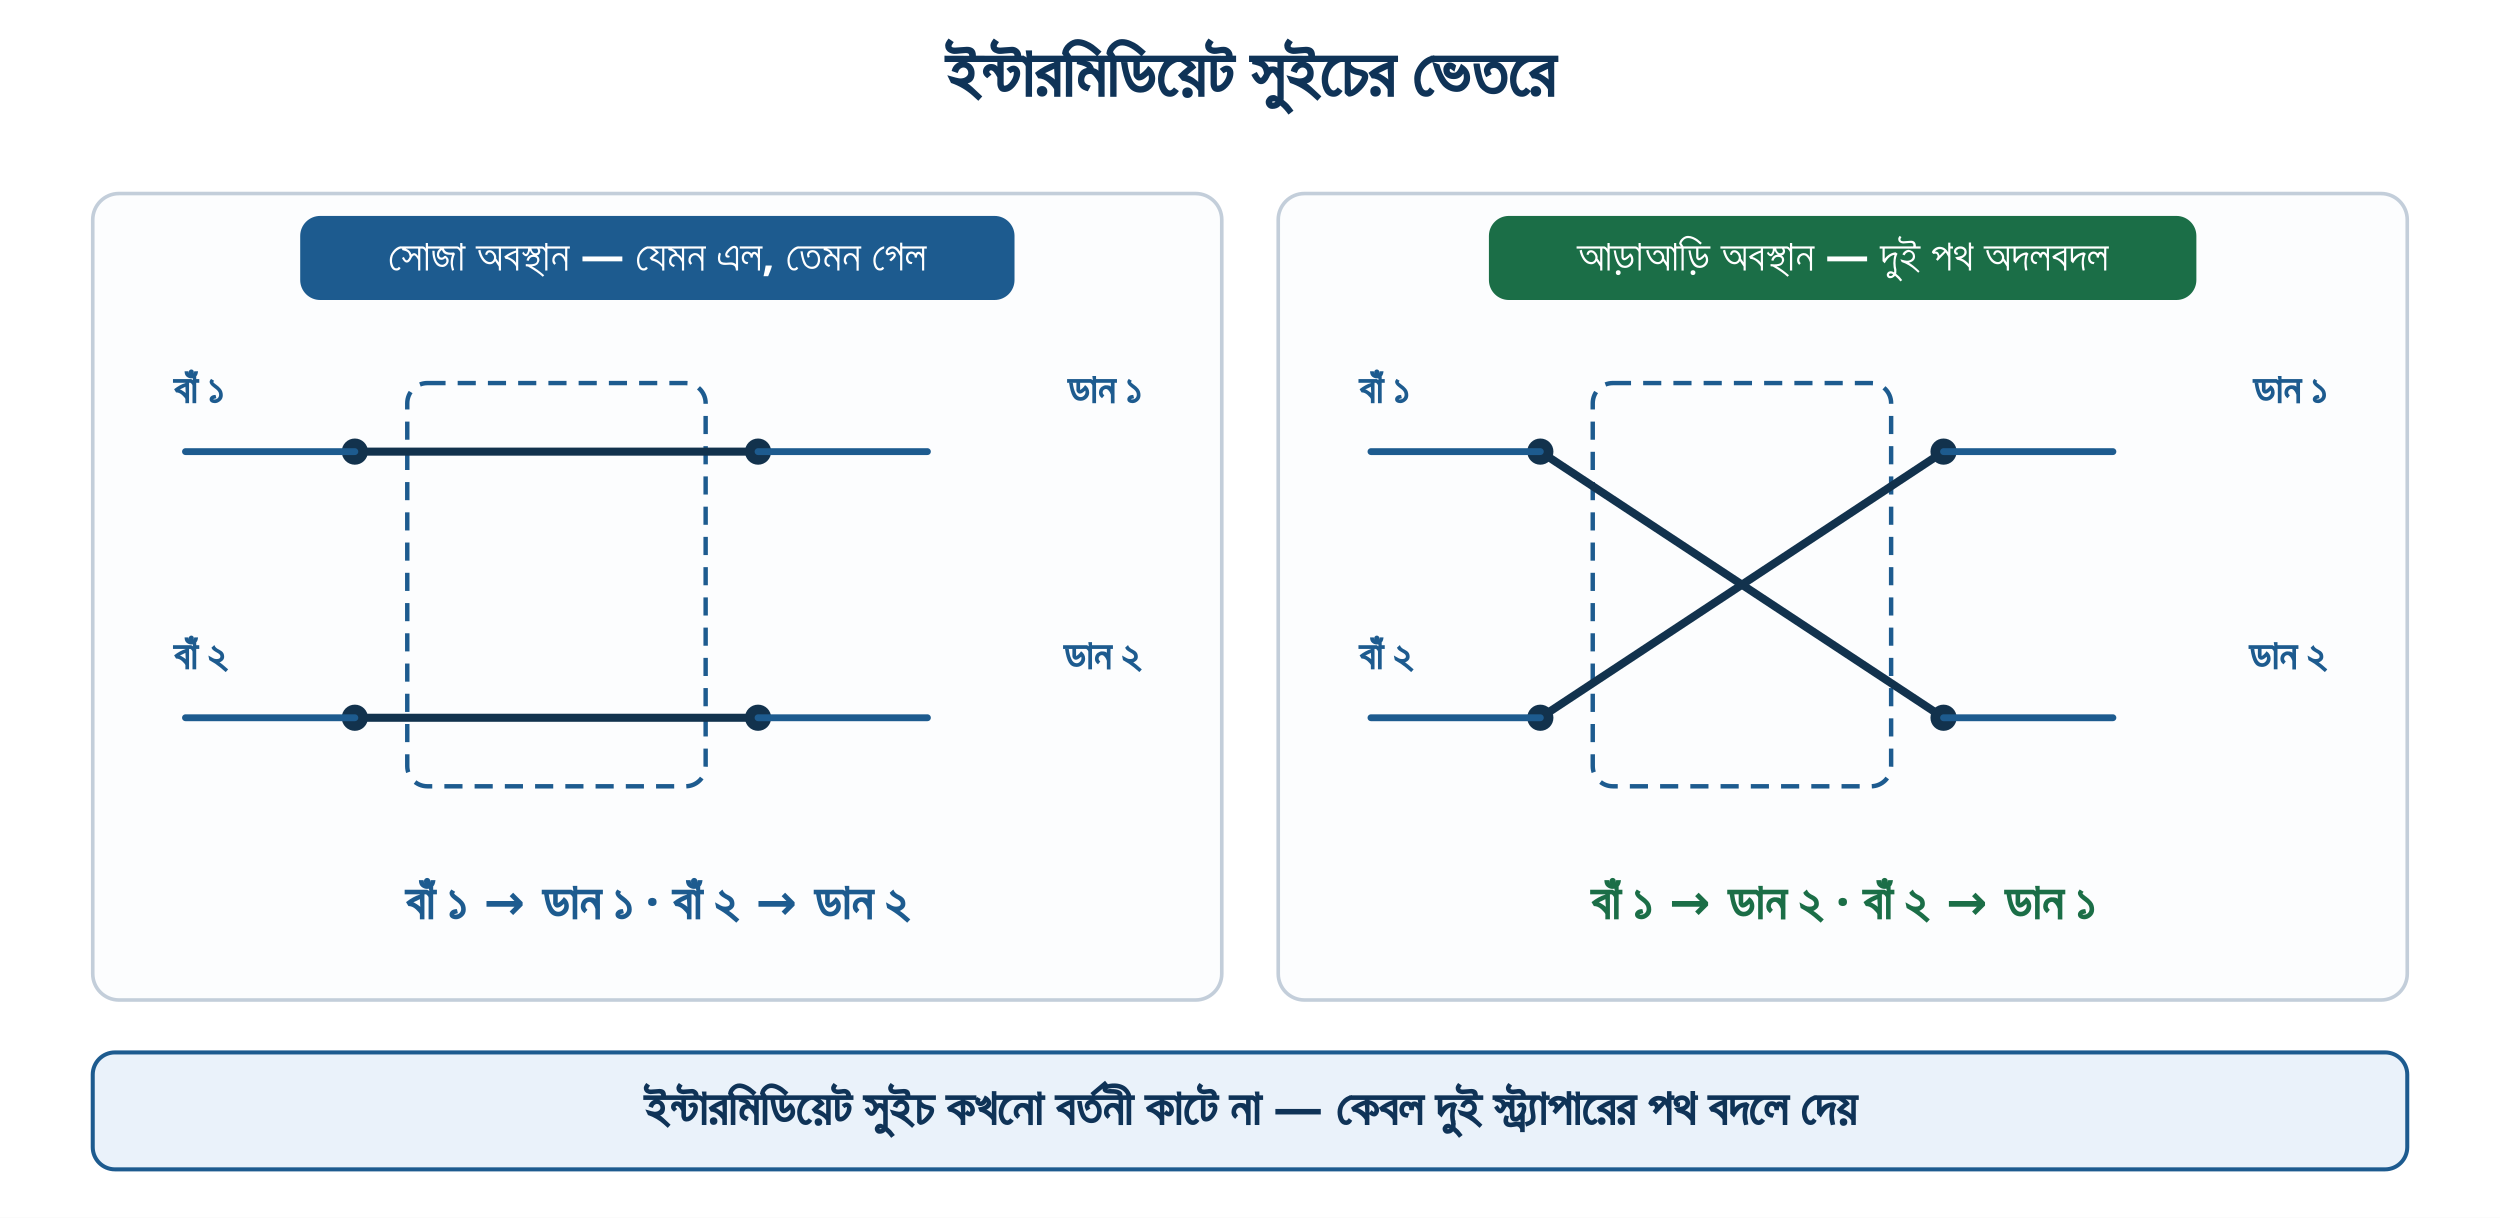
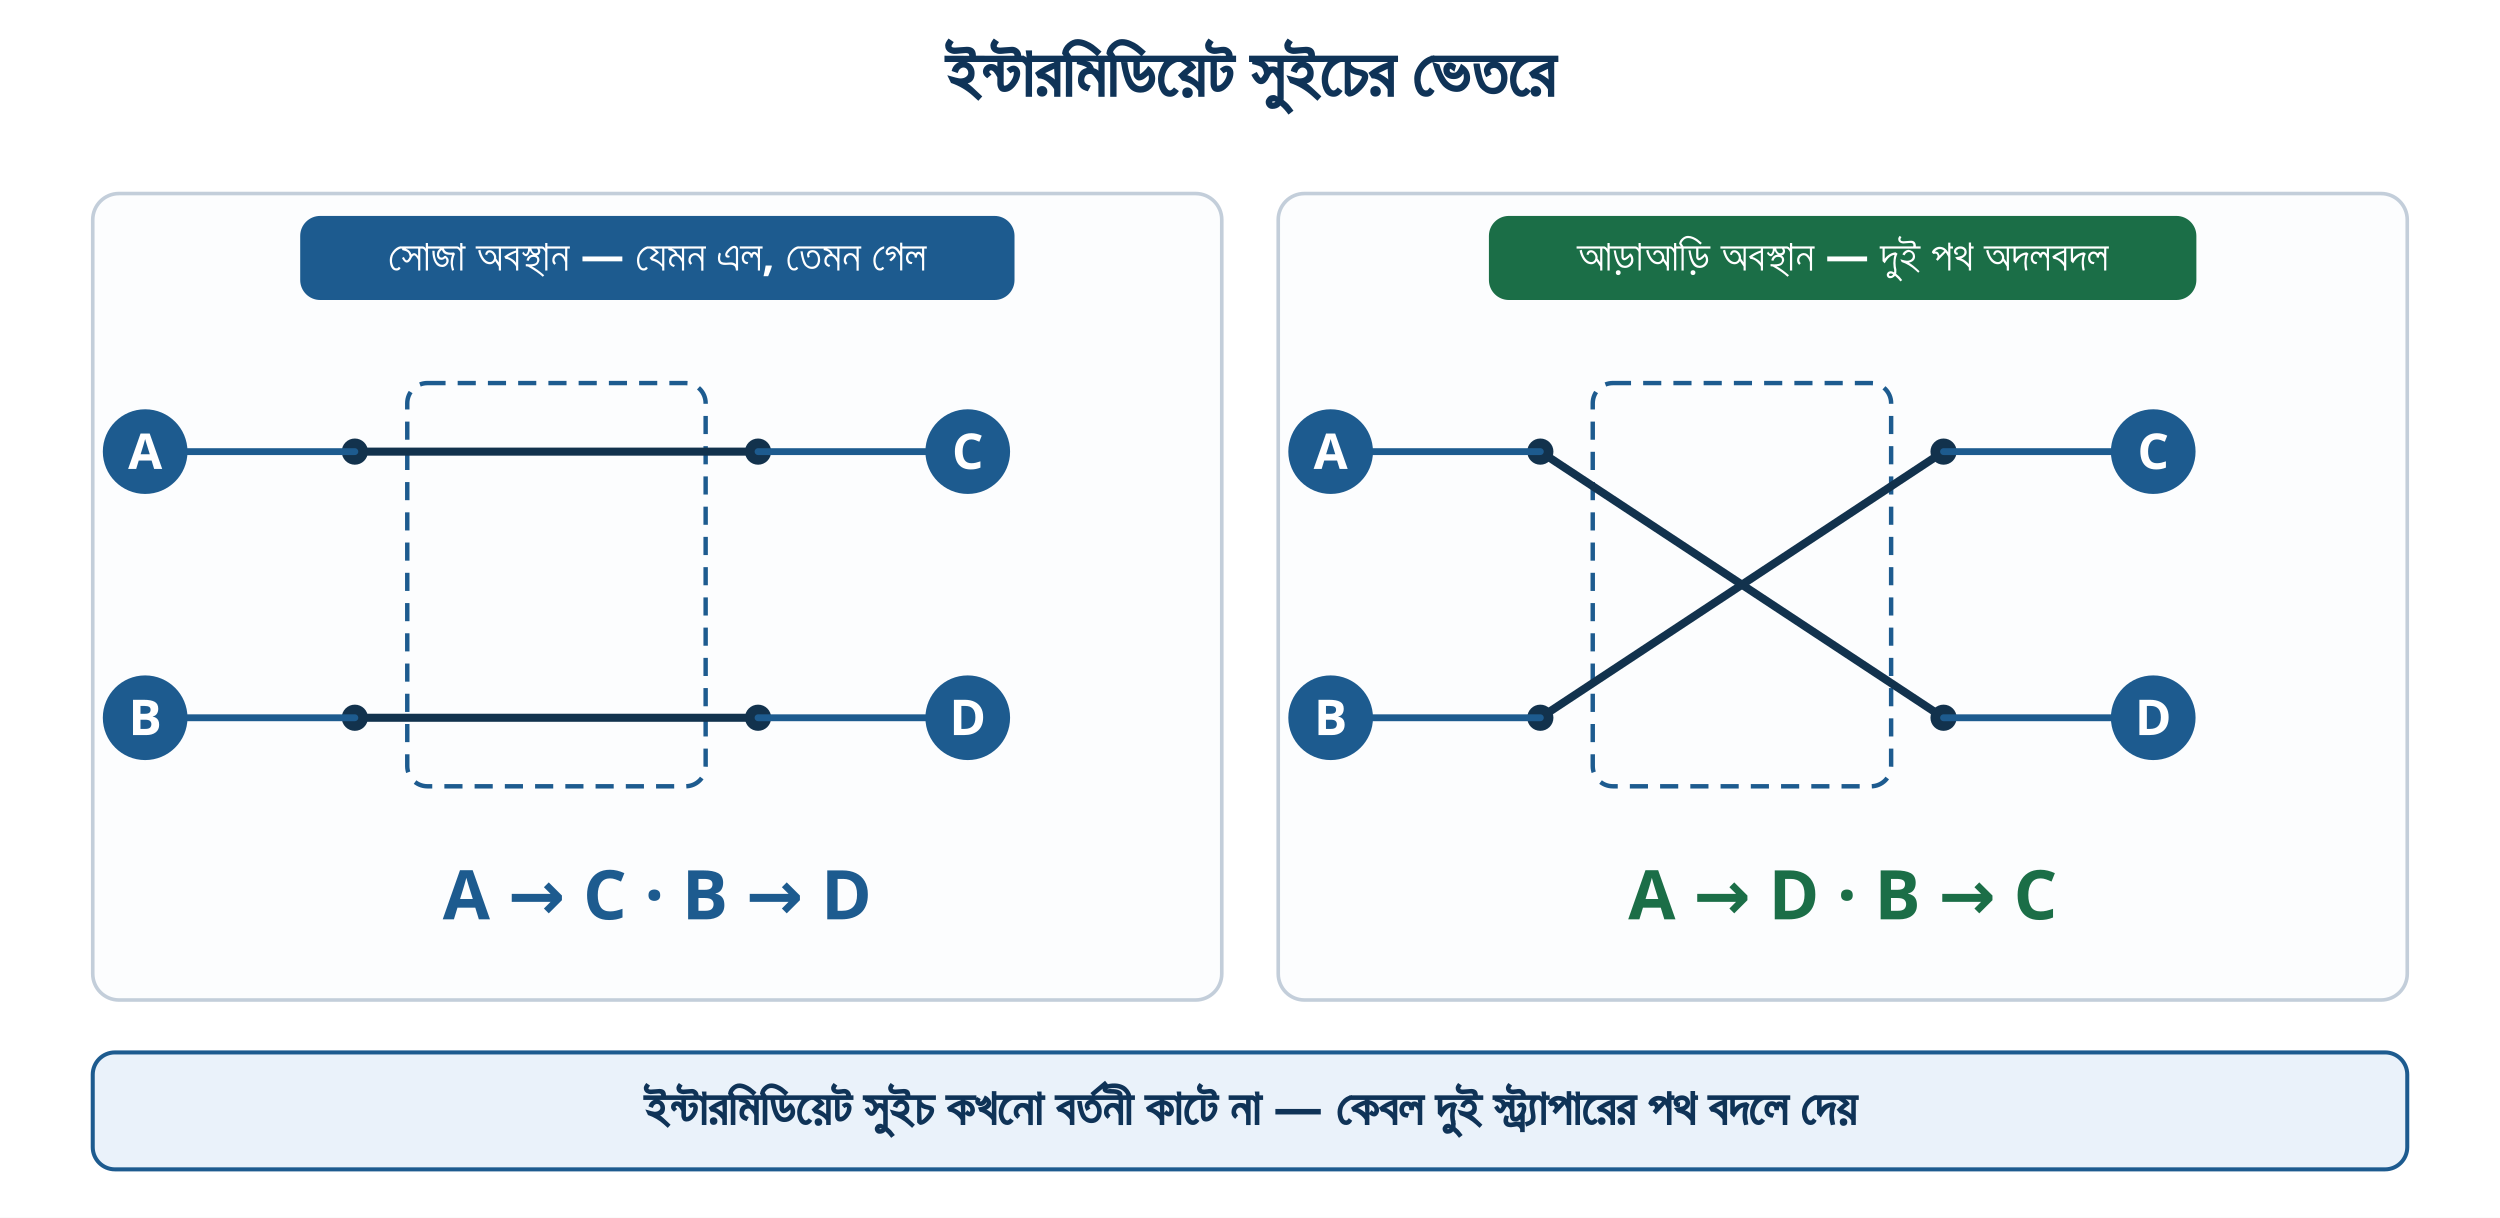
<svg xmlns="http://www.w3.org/2000/svg" width="1240" height="604" viewBox="0 0 1240 604">
  <rect width="1240" height="604" fill="#FFFFFF" />
  <text x="620.0" y="48.0" font-family="Kalpurush" font-size="34" font-weight="700" fill="#0F3357" text-anchor="middle">ইন্টারমিডিয়েট সুইচের ভেতরে</text>
  <rect x="46.0" y="96.0" width="560.0" height="400.0" rx="13" fill="#FCFDFE" stroke="#C3CEDA" stroke-width="1.8" />
  <rect x="149.8" y="108.0" width="352.5" height="39.9" rx="9" fill="#1D5B8F" stroke="#1D5B8F" stroke-width="1.8" />
  <text x="326.0" y="134.2" font-family="Kalpurush" font-size="21.5" font-weight="600" fill="#FFFFFF" text-anchor="middle">সোজা অবস্থান — যেমন এল, তেমন গেল</text>
  <rect x="202.0" y="190.0" width="148.0" height="200.0" rx="10" fill="#FCFDFE" stroke="#1D5B8F" stroke-width="2.2" stroke-dasharray="9 6" />
  <circle cx="176.0" cy="224.0" r="6.5" fill="#12324D" stroke="none" stroke-width="2" />
  <circle cx="376.0" cy="224.0" r="6.5" fill="#12324D" stroke="none" stroke-width="2" />
  <circle cx="176.0" cy="356.0" r="6.5" fill="#12324D" stroke="none" stroke-width="2" />
  <circle cx="376.0" cy="356.0" r="6.5" fill="#12324D" stroke="none" stroke-width="2" />
  <path d="M 176 224 L 376 224" fill="none" stroke="#12324D" stroke-width="4.0" stroke-linecap="round" stroke-linejoin="round" />
  <path d="M 176 356 L 376 356" fill="none" stroke="#12324D" stroke-width="4.0" stroke-linecap="round" stroke-linejoin="round" />
  <path d="M 92 224 L 176 224" fill="none" stroke="#1D5B8F" stroke-width="3.4" stroke-linecap="round" stroke-linejoin="round" />
  <path d="M 376 224 L 460 224" fill="none" stroke="#1D5B8F" stroke-width="3.4" stroke-linecap="round" stroke-linejoin="round" />
+   <circle cx="72.0" cy="224.0" r="21.0" fill="#1D5B8F" stroke="none" stroke-width="2" />
+   <text x="72.0" y="232.6" font-family="Kalpurush" font-size="24.5" font-weight="700" fill="#FFFFFF" text-anchor="middle">A</text>
+   <circle cx="480.0" cy="224.0" r="21.0" fill="#1D5B8F" stroke="none" stroke-width="2" />
+   <text x="480.0" y="232.6" font-family="Kalpurush" font-size="24.5" font-weight="700" fill="#FFFFFF" text-anchor="middle">C</text>
  <path d="M 92 356 L 176 356" fill="none" stroke="#1D5B8F" stroke-width="3.4" stroke-linecap="round" stroke-linejoin="round" />
  <path d="M 376 356 L 460 356" fill="none" stroke="#1D5B8F" stroke-width="3.4" stroke-linecap="round" stroke-linejoin="round" />
-   <text x="86.0" y="200.0" font-family="Kalpurush" font-size="20" font-weight="700" fill="#1D5B8F" text-anchor="start">বাঁ ১</text>
-   <text x="86.0" y="332.0" font-family="Kalpurush" font-size="20" font-weight="700" fill="#1D5B8F" text-anchor="start">বাঁ ২</text>
-   <text x="566.0" y="200.0" font-family="Kalpurush" font-size="20" font-weight="700" fill="#1D5B8F" text-anchor="end">ডান ১</text>
-   <text x="566.0" y="332.0" font-family="Kalpurush" font-size="20" font-weight="700" fill="#1D5B8F" text-anchor="end">ডান ২</text>
-   <text x="326.0" y="456.0" font-family="Kalpurush" font-size="24.5" font-weight="700" fill="#1D5B8F" text-anchor="middle">বাঁ ১ → ডান ১ · বাঁ ২ → ডান ২</text>
+   <circle cx="72.0" cy="356.0" r="21.0" fill="#1D5B8F" stroke="none" stroke-width="2" />
+   <text x="72.0" y="364.6" font-family="Kalpurush" font-size="24.5" font-weight="700" fill="#FFFFFF" text-anchor="middle">B</text>
+   <circle cx="480.0" cy="356.0" r="21.0" fill="#1D5B8F" stroke="none" stroke-width="2" />
+   <text x="480.0" y="364.6" font-family="Kalpurush" font-size="24.5" font-weight="700" fill="#FFFFFF" text-anchor="middle">D</text>
+   <text x="326.0" y="456.0" font-family="Kalpurush" font-size="34" font-weight="700" fill="#1D5B8F" text-anchor="middle">A → C · B → D</text>
  <rect x="634.0" y="96.0" width="560.0" height="400.0" rx="13" fill="#FCFDFE" stroke="#C3CEDA" stroke-width="1.8" />
  <rect x="739.4" y="108.0" width="349.1" height="39.9" rx="9" fill="#1B6E47" stroke="#1B6E47" stroke-width="1.8" />
  <text x="914.0" y="134.2" font-family="Kalpurush" font-size="21.5" font-weight="600" fill="#FFFFFF" text-anchor="middle">আড়াআড়ি অবস্থান — দুই পথ অদলবদল</text>
  <rect x="790.0" y="190.0" width="148.0" height="200.0" rx="10" fill="#FCFDFE" stroke="#1D5B8F" stroke-width="2.2" stroke-dasharray="9 6" />
  <circle cx="764.0" cy="224.0" r="6.5" fill="#12324D" stroke="none" stroke-width="2" />
  <circle cx="964.0" cy="224.0" r="6.5" fill="#12324D" stroke="none" stroke-width="2" />
  <circle cx="764.0" cy="356.0" r="6.5" fill="#12324D" stroke="none" stroke-width="2" />
  <circle cx="964.0" cy="356.0" r="6.5" fill="#12324D" stroke="none" stroke-width="2" />
  <path d="M 764 224 L 964 356" fill="none" stroke="#12324D" stroke-width="4.0" stroke-linecap="round" stroke-linejoin="round" />
  <path d="M 764 356 L 964 224" fill="none" stroke="#12324D" stroke-width="4.0" stroke-linecap="round" stroke-linejoin="round" />
  <path d="M 680 224 L 764 224" fill="none" stroke="#1D5B8F" stroke-width="3.4" stroke-linecap="round" stroke-linejoin="round" />
  <path d="M 964 224 L 1048 224" fill="none" stroke="#1D5B8F" stroke-width="3.4" stroke-linecap="round" stroke-linejoin="round" />
+   <circle cx="660.0" cy="224.0" r="21.0" fill="#1D5B8F" stroke="none" stroke-width="2" />
+   <text x="660.0" y="232.6" font-family="Kalpurush" font-size="24.5" font-weight="700" fill="#FFFFFF" text-anchor="middle">A</text>
+   <circle cx="1068.0" cy="224.0" r="21.0" fill="#1D5B8F" stroke="none" stroke-width="2" />
+   <text x="1068.0" y="232.6" font-family="Kalpurush" font-size="24.5" font-weight="700" fill="#FFFFFF" text-anchor="middle">C</text>
  <path d="M 680 356 L 764 356" fill="none" stroke="#1D5B8F" stroke-width="3.4" stroke-linecap="round" stroke-linejoin="round" />
  <path d="M 964 356 L 1048 356" fill="none" stroke="#1D5B8F" stroke-width="3.4" stroke-linecap="round" stroke-linejoin="round" />
-   <text x="674.0" y="200.0" font-family="Kalpurush" font-size="20" font-weight="700" fill="#1D5B8F" text-anchor="start">বাঁ ১</text>
-   <text x="674.0" y="332.0" font-family="Kalpurush" font-size="20" font-weight="700" fill="#1D5B8F" text-anchor="start">বাঁ ২</text>
-   <text x="1154.0" y="200.0" font-family="Kalpurush" font-size="20" font-weight="700" fill="#1D5B8F" text-anchor="end">ডান ১</text>
-   <text x="1154.0" y="332.0" font-family="Kalpurush" font-size="20" font-weight="700" fill="#1D5B8F" text-anchor="end">ডান ২</text>
-   <text x="914.0" y="456.0" font-family="Kalpurush" font-size="24.5" font-weight="700" fill="#1B6E47" text-anchor="middle">বাঁ ১ → ডান ২ · বাঁ ২ → ডান ১</text>
+   <circle cx="660.0" cy="356.0" r="21.0" fill="#1D5B8F" stroke="none" stroke-width="2" />
+   <text x="660.0" y="364.6" font-family="Kalpurush" font-size="24.5" font-weight="700" fill="#FFFFFF" text-anchor="middle">B</text>
+   <circle cx="1068.0" cy="356.0" r="21.0" fill="#1D5B8F" stroke="none" stroke-width="2" />
+   <text x="1068.0" y="364.6" font-family="Kalpurush" font-size="24.5" font-weight="700" fill="#FFFFFF" text-anchor="middle">D</text>
+   <text x="914.0" y="456.0" font-family="Kalpurush" font-size="34" font-weight="700" fill="#1B6E47" text-anchor="middle">A → D · B → C</text>
  <rect x="46.0" y="522.0" width="1148.0" height="58.0" rx="11" fill="#EAF2FA" stroke="#1D5B8F" stroke-width="2" />
  <text x="620.0" y="558.0" font-family="Kalpurush" font-size="24.5" font-weight="700" fill="#0F3357" text-anchor="middle">ইন্টারমিডিয়েট সুইচ কখনো বর্তনী কাটে না — কেবল দুই স্ট্র্যাপারের পথ বদলে দেয়</text>
</svg>
